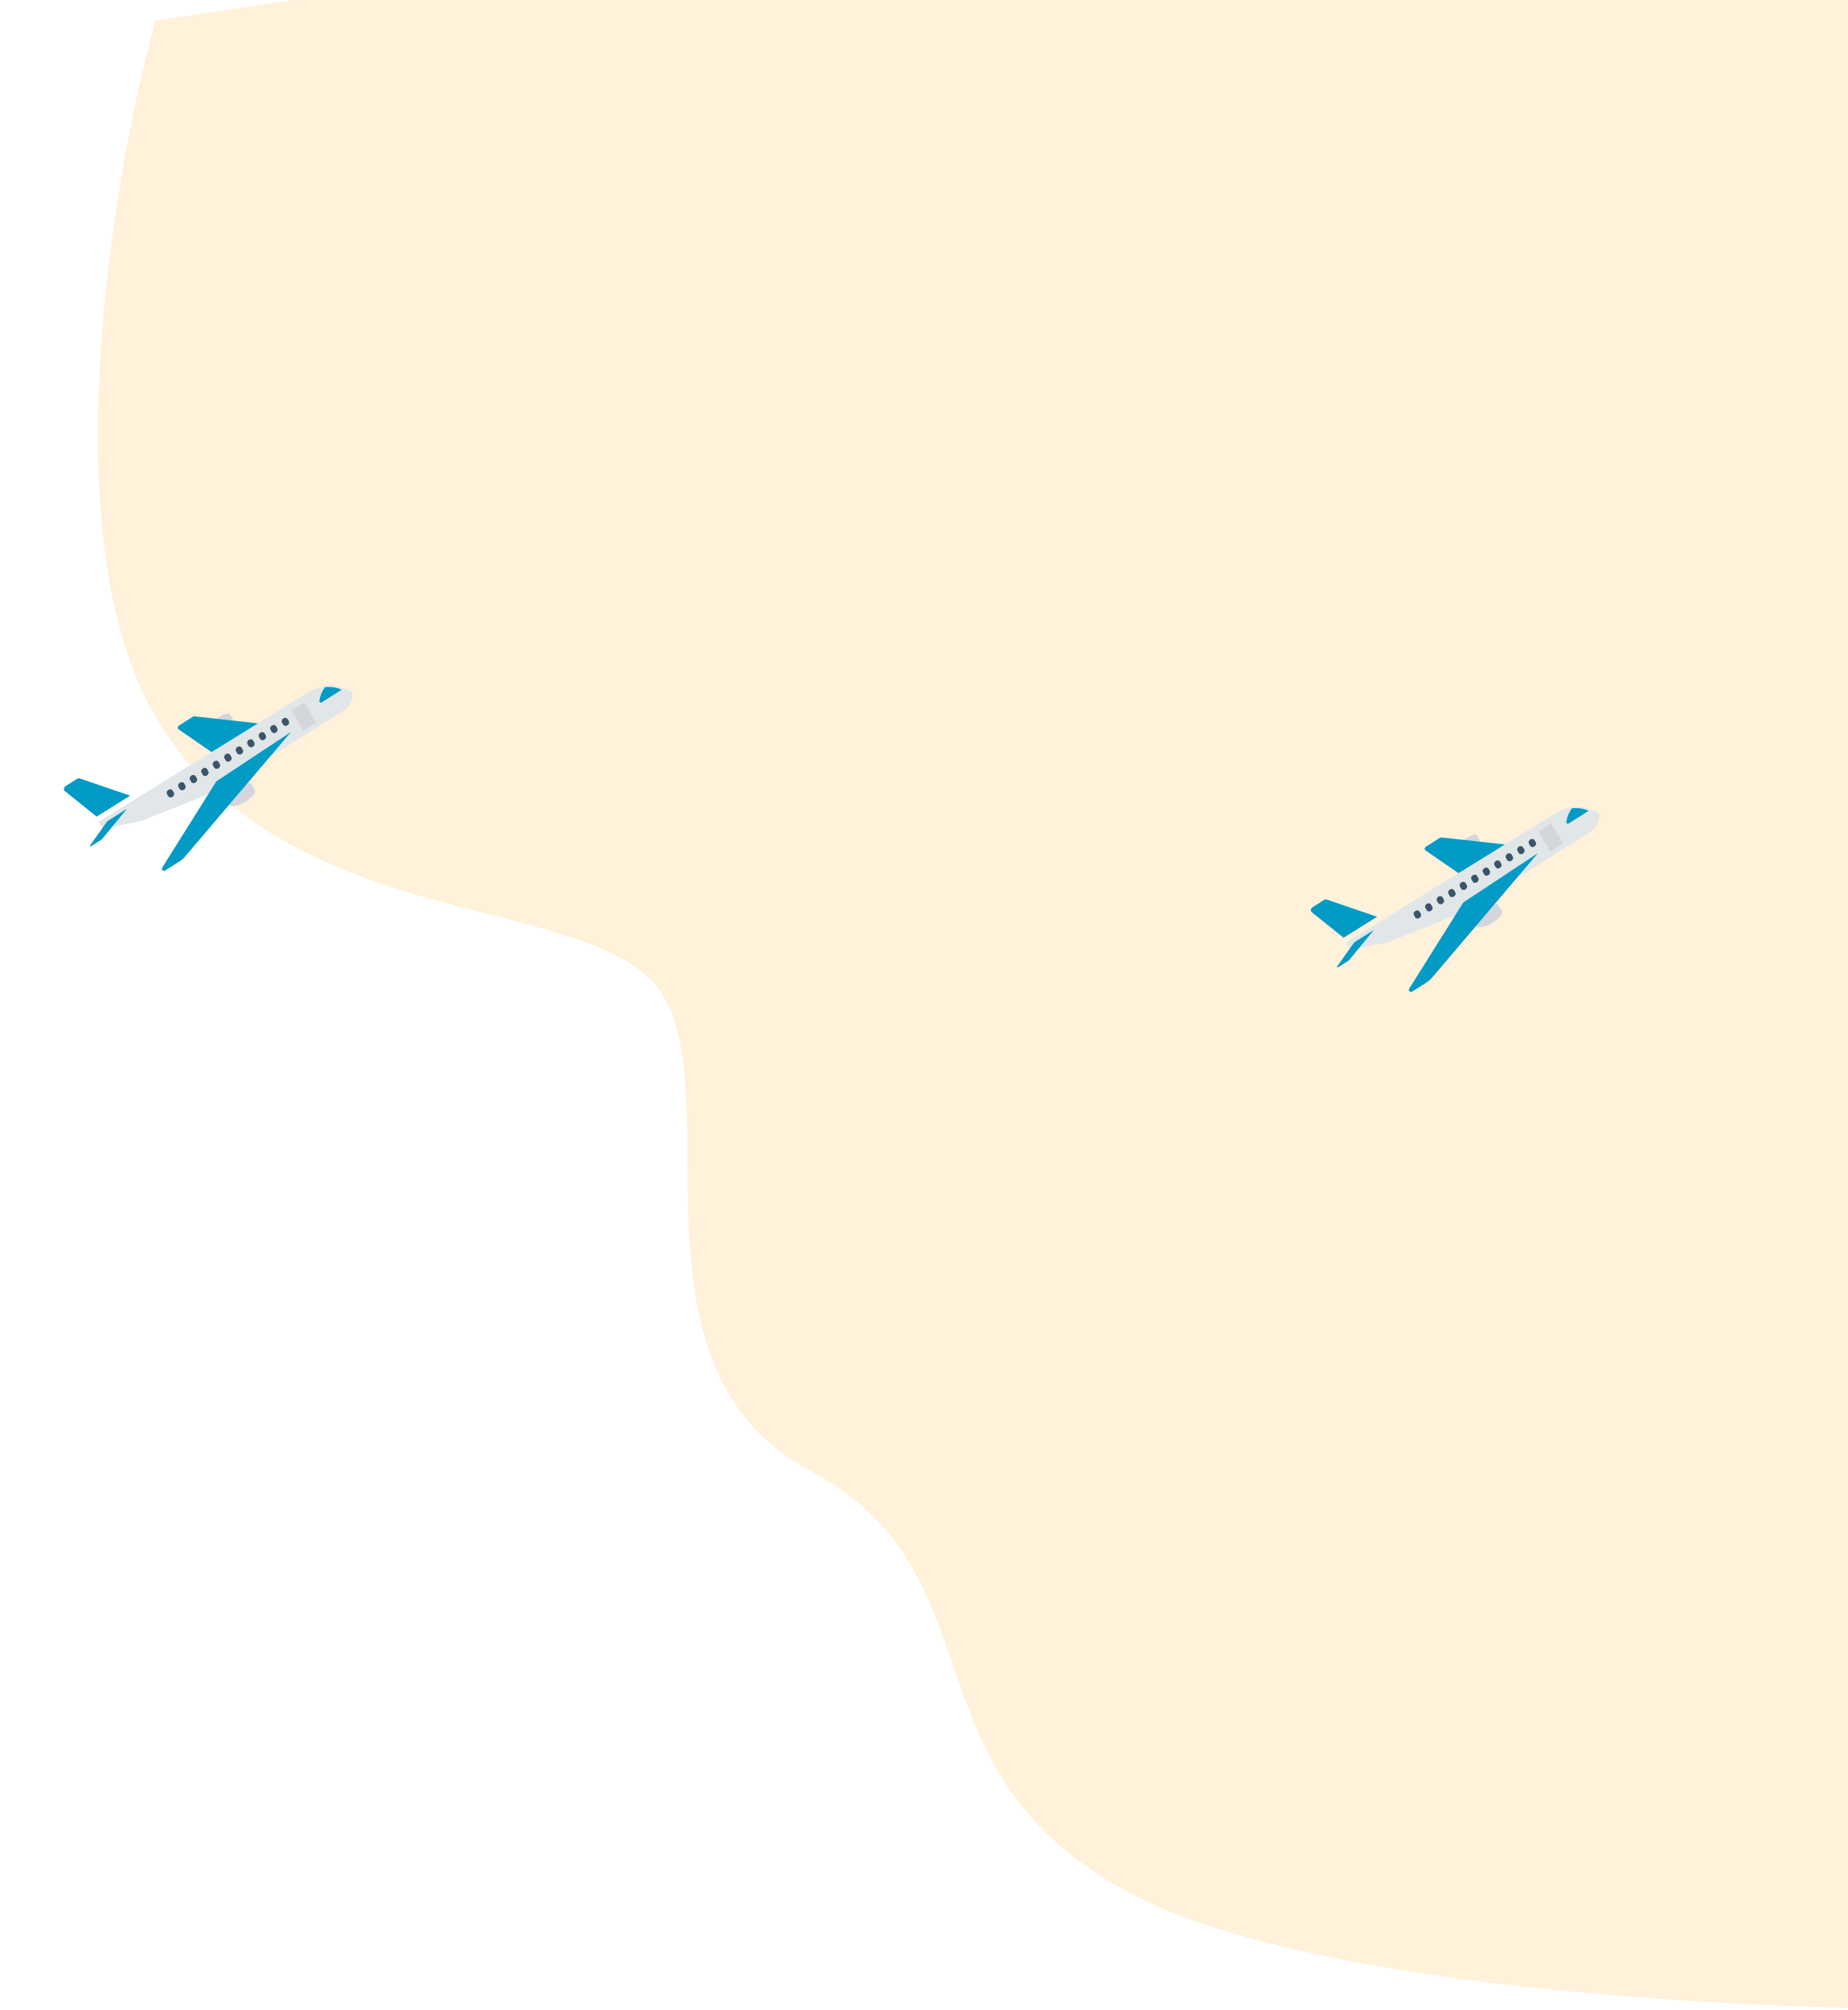
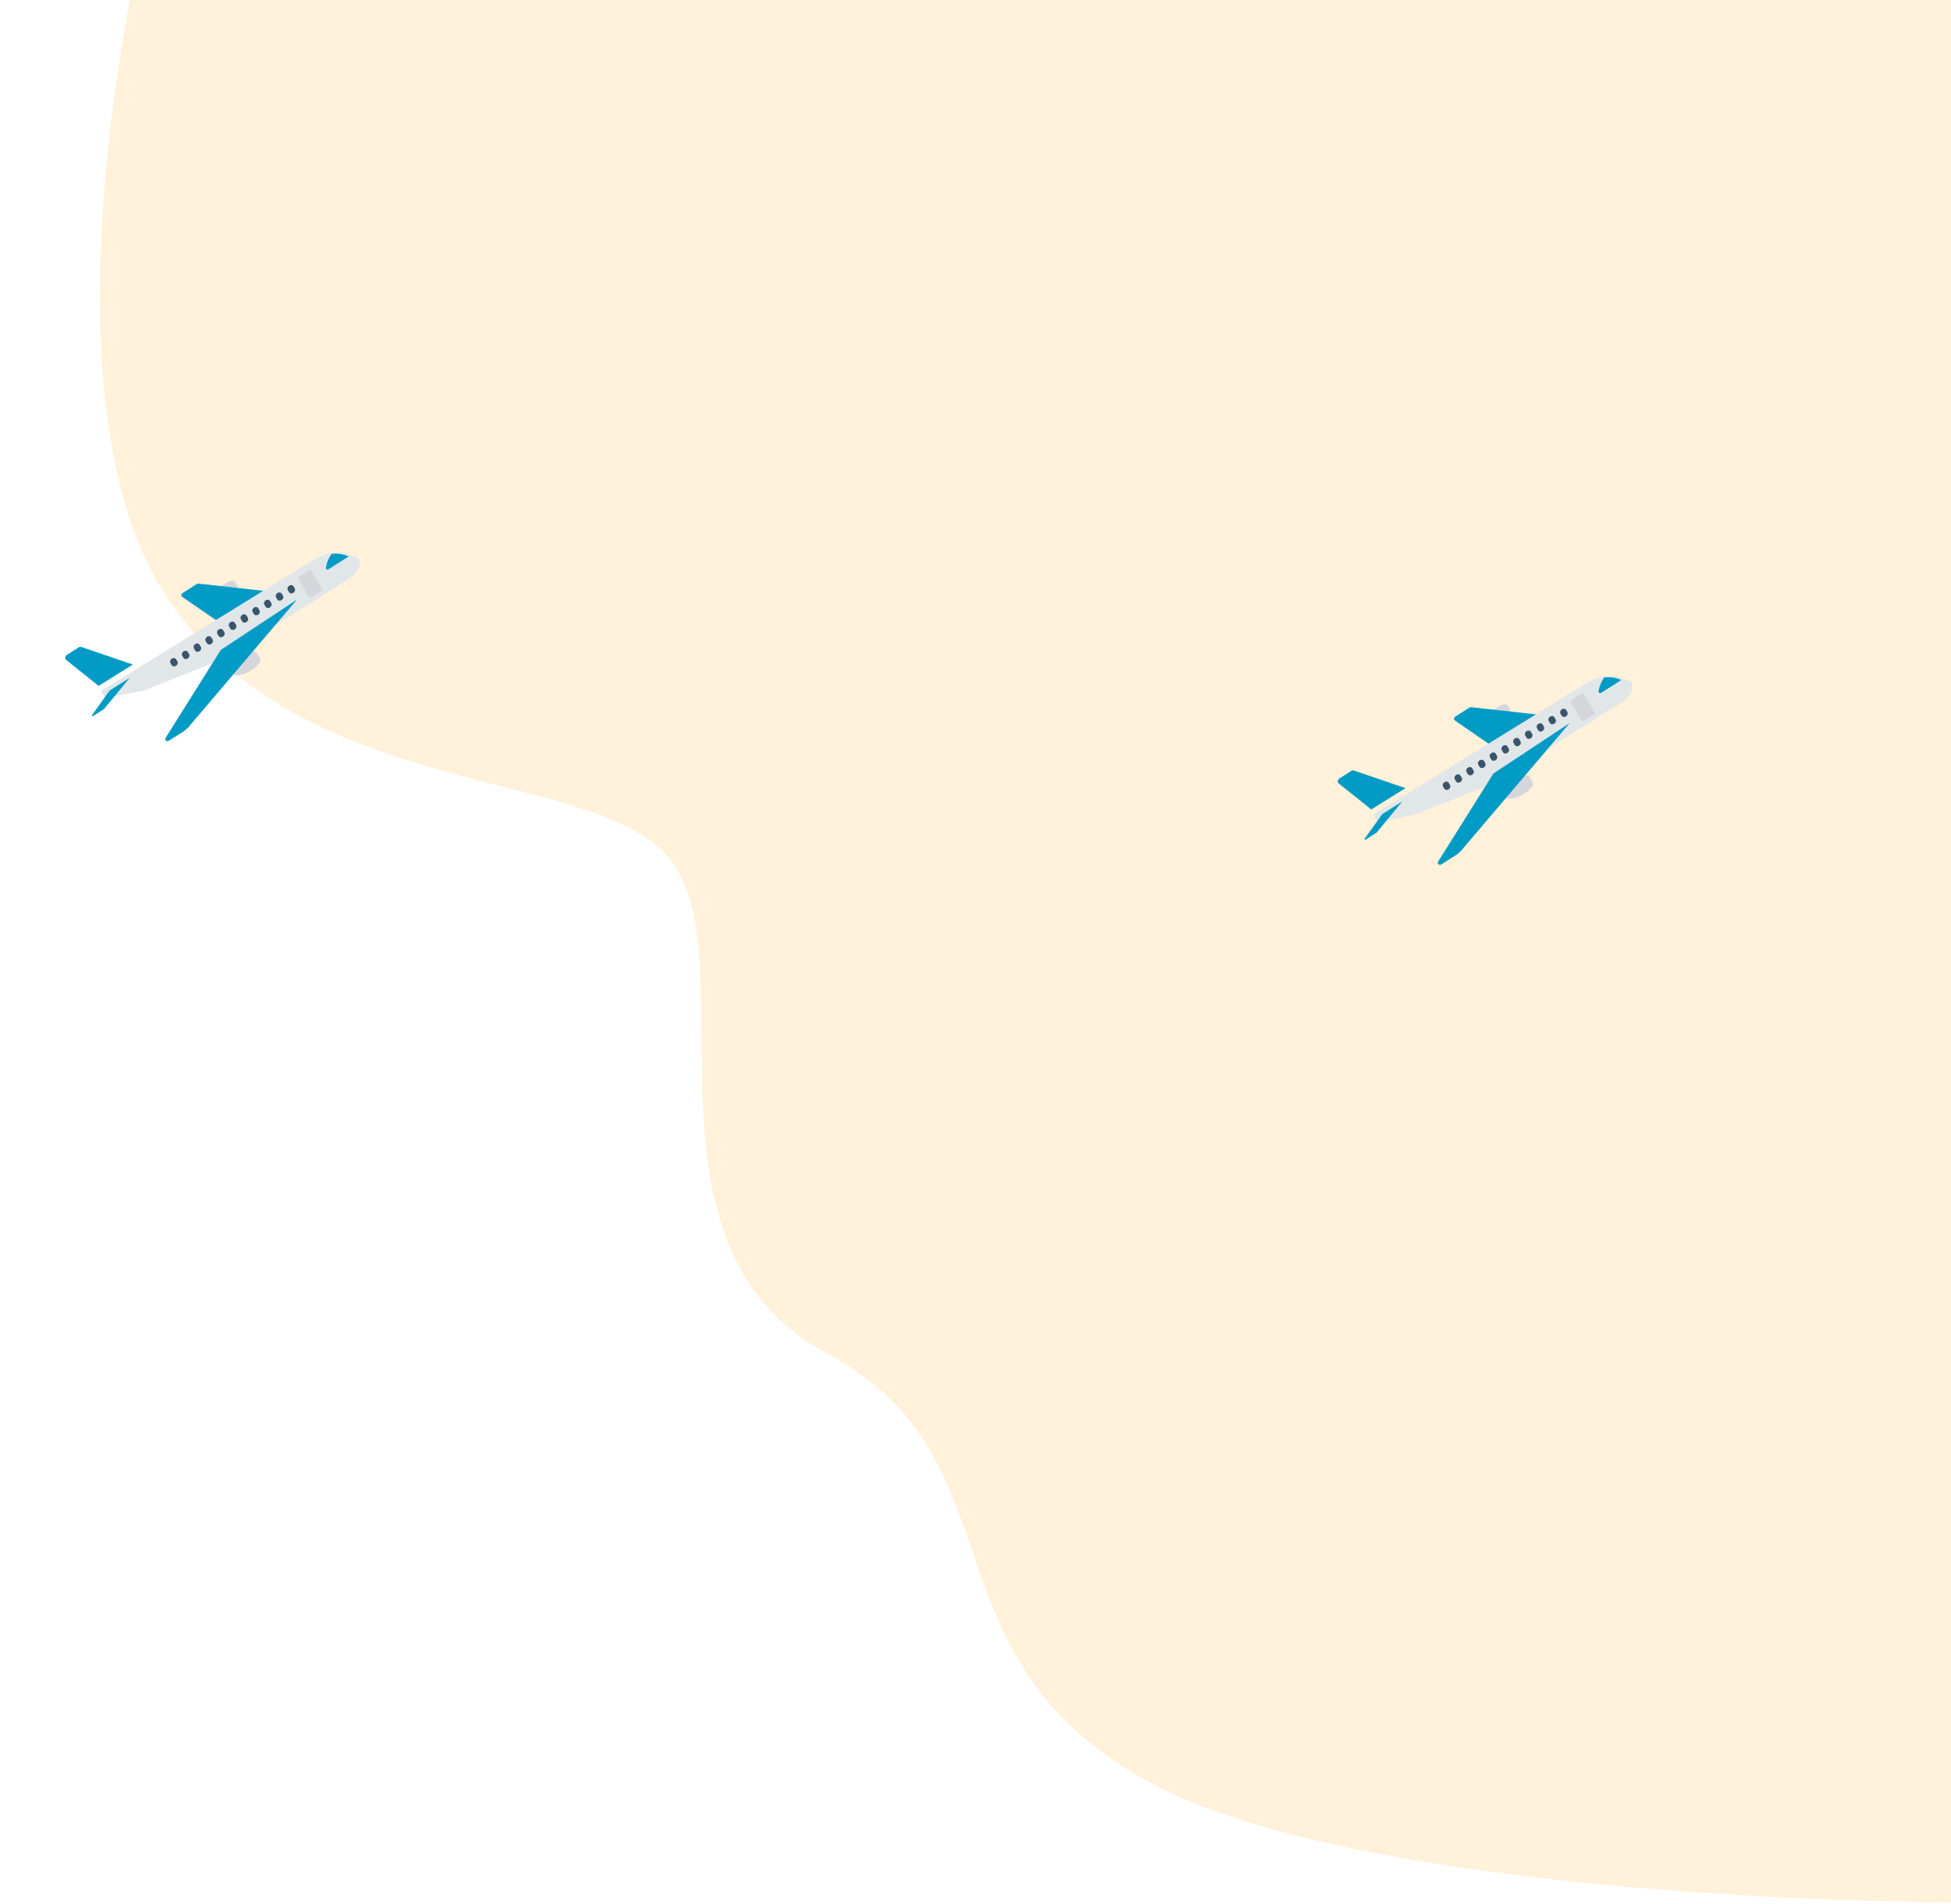
- <svg xmlns="http://www.w3.org/2000/svg" width="717" height="780" viewBox="0 0 717 780" fill="none">
-   <path d="M60.307 278C19.907 209.2 43.474 69.333 60.307 8L739.807 -93L804.307 178.5L765.807 779.5C687.14 780.5 511.707 773 439.307 735C348.807 687.5 389.807 611 314.807 571C239.807 531 282.807 425.5 256.807 385.5C230.807 345.5 110.807 364 60.307 278Z" fill="#FFF1DA" />
-   <path d="M580.174 350.847C578.816 351.151 577.493 351.715 576.287 352.502C573.147 354.504 571.319 357.36 572.206 358.883C573.093 360.405 576.358 360.015 579.499 358.014C580.721 357.255 581.806 356.284 582.688 355.162C583.098 354.62 583.171 353.944 582.876 353.439L581.724 351.462C581.431 350.955 580.823 350.714 580.174 350.847Z" fill="#D5D6DB" />
-   <path d="M572.287 323.854C571.303 324.075 570.343 324.484 569.469 325.055C567.192 326.506 565.866 328.577 566.509 329.68C567.151 330.783 569.52 330.5 571.797 329.049C572.682 328.498 573.469 327.794 574.109 326.98C574.406 326.587 574.459 326.098 574.245 325.732L573.41 324.3C573.198 323.933 572.758 323.758 572.287 323.854Z" fill="#D5D6DB" />
-   <path d="M559.473 324.985C559.254 324.96 559.02 325.019 558.817 325.148L553.469 328.556C553.022 328.84 552.843 329.388 553.07 329.779C553.122 329.869 553.193 329.945 553.279 330.004L566.461 339.089L584.294 327.724L559.473 324.985Z" fill="#029BC5" />
-   <path d="M615.85 323.7L567.318 354.252L538.605 365.677L523.962 368.588L522.351 365.851L603.246 315.904C605.657 314.409 608.343 313.492 611.032 313.245C612.209 313.143 613.372 313.182 614.493 313.361C615.487 313.512 616.43 313.802 617.294 314.224C618.258 314.703 620.092 314.758 620.687 315.711C620.689 315.709 622.091 320.084 615.85 323.7Z" fill="#E1E6E9" />
-   <path d="M567.961 350.209L546.966 383.679C546.704 384.15 546.86 384.676 547.314 384.855C547.592 384.965 547.933 384.922 548.219 384.74L553.563 381.35C554.591 380.697 555.501 379.869 556.238 378.915L596.954 331.046L567.961 350.209Z" fill="#029BC5" />
-   <path d="M514.982 349.092C514.632 348.972 514.215 349.034 513.863 349.258L509.446 352.072C508.844 352.455 508.604 353.191 508.91 353.717C508.968 353.817 509.044 353.905 509.134 353.977L521.511 363.89L534.524 355.762L514.982 349.092Z" fill="#029BC5" />
-   <path d="M525.659 365.677L518.998 375.006C518.9 375.14 518.923 375.308 519.049 375.382C519.14 375.435 519.264 375.425 519.365 375.358L523.493 372.742C523.525 372.721 523.554 372.696 523.578 372.667L533.312 360.832L525.659 365.677Z" fill="#029BC5" />
-   <path d="M613.697 313.763C612.542 313.578 611.344 313.538 610.132 313.645C608.951 315.296 608.196 317.151 607.943 319.024C607.924 319.4 608.227 319.671 608.62 319.629C608.742 319.616 608.864 319.573 608.973 319.504L616.581 314.66C615.692 314.221 614.72 313.919 613.697 313.763Z" fill="#029BC5" />
-   <path d="M597.117 322.671L602.084 319.534L606.711 327.403L601.744 330.54L597.117 322.671Z" fill="#D5D6DB" />
-   <path d="M593.992 325.783C593.394 326.163 593.154 326.891 593.458 327.411L593.95 328.253C594.274 328.76 595.014 328.849 595.602 328.452C596.162 328.074 596.387 327.387 596.117 326.88L595.625 326.038C595.321 325.519 594.591 325.405 593.992 325.783Z" fill="#3A556A" />
-   <path d="M589.528 328.556C588.929 328.935 588.69 329.664 588.994 330.184L589.486 331.026C589.81 331.532 590.549 331.621 591.137 331.224C591.697 330.847 591.923 330.16 591.653 329.653L591.161 328.811C590.857 328.292 590.126 328.178 589.528 328.556Z" fill="#3A556A" />
-   <path d="M585.062 331.329C584.464 331.709 584.226 332.437 584.529 332.956L585.021 333.798C585.345 334.304 586.085 334.394 586.673 333.997C587.233 333.619 587.458 332.932 587.188 332.425L586.696 331.583C586.392 331.064 585.661 330.95 585.062 331.329Z" fill="#3A556A" />
-   <path d="M580.597 334.102C580 334.481 579.761 335.209 580.065 335.728L580.557 336.57C580.881 337.077 581.62 337.166 582.209 336.769C582.768 336.391 582.994 335.705 582.724 335.198L582.232 334.356C581.928 333.836 581.196 333.722 580.597 334.102Z" fill="#3A556A" />
-   <path d="M576.133 336.874C575.535 337.254 575.297 337.982 575.601 338.502L576.093 339.344C576.397 339.863 577.128 339.977 577.726 339.598C578.325 339.219 578.564 338.491 578.26 337.972L577.767 337.129C577.465 336.61 576.734 336.495 576.135 336.874C576.134 336.874 576.134 336.874 576.133 336.874Z" fill="#3A556A" />
-   <path d="M571.669 339.647C571.071 340.027 570.832 340.755 571.136 341.274L571.629 342.117C571.932 342.636 572.664 342.75 573.262 342.371C573.86 341.992 574.099 341.263 573.796 340.744L573.303 339.902C573 339.382 572.269 339.268 571.67 339.646C571.67 339.646 571.669 339.647 571.669 339.647Z" fill="#3A556A" />
-   <path d="M567.205 342.419C566.606 342.799 566.368 343.527 566.672 344.047L567.164 344.889C567.469 345.408 568.2 345.52 568.798 345.141C569.395 344.762 569.633 344.035 569.331 343.517L568.838 342.675C568.535 342.155 567.803 342.041 567.205 342.419Z" fill="#3A556A" />
-   <path d="M562.74 345.192C562.142 345.572 561.903 346.3 562.207 346.819L562.7 347.662C563.004 348.18 563.736 348.293 564.333 347.914C564.93 347.535 565.168 346.808 564.866 346.289L564.374 345.447C564.07 344.927 563.339 344.813 562.74 345.192Z" fill="#3A556A" />
-   <path d="M558.276 347.964C557.677 348.344 557.439 349.072 557.743 349.592L558.235 350.434C558.54 350.953 559.271 351.065 559.869 350.686C560.466 350.307 560.704 349.58 560.402 349.062L559.909 348.219C559.605 347.7 558.874 347.586 558.276 347.964Z" fill="#3A556A" />
-   <path d="M553.81 350.737C553.211 351.116 552.972 351.845 553.276 352.364L553.277 352.365L553.769 353.207C554.074 353.726 554.805 353.839 555.403 353.459C556 353.08 556.238 352.354 555.936 351.835L555.443 350.993C555.14 350.473 554.409 350.359 553.81 350.737Z" fill="#3A556A" />
-   <path d="M549.347 353.509C548.748 353.888 548.509 354.616 548.813 355.136L548.814 355.137L549.306 355.979C549.611 356.498 550.342 356.61 550.94 356.231C551.537 355.852 551.775 355.125 551.473 354.607L550.98 353.764C550.677 353.245 549.945 353.131 549.347 353.509Z" fill="#3A556A" />
-   <path d="M96.174 303.847C94.816 304.151 93.493 304.715 92.287 305.502C89.147 307.504 87.319 310.36 88.206 311.883C89.093 313.405 92.358 313.015 95.499 311.014C96.721 310.255 97.806 309.284 98.688 308.162C99.098 307.62 99.171 306.944 98.876 306.439L97.724 304.462C97.431 303.955 96.823 303.714 96.174 303.847Z" fill="#D5D6DB" />
-   <path d="M88.287 276.854C87.302 277.075 86.343 277.484 85.469 278.055C83.192 279.506 81.866 281.577 82.509 282.68C83.151 283.782 85.52 283.5 87.796 282.049C88.682 281.498 89.469 280.794 90.109 279.98C90.406 279.587 90.459 279.098 90.245 278.732L89.41 277.3C89.198 276.933 88.757 276.758 88.287 276.854Z" fill="#D5D6DB" />
-   <path d="M75.473 277.985C75.254 277.96 75.02 278.018 74.817 278.148L69.469 281.556C69.022 281.84 68.843 282.388 69.07 282.779C69.122 282.869 69.193 282.945 69.279 283.004L82.461 292.089L100.294 280.724L75.473 277.985Z" fill="#029BC5" />
-   <path d="M131.85 276.7L83.318 307.252L54.605 318.677L39.962 321.588L38.351 318.851L119.246 268.904C121.657 267.409 124.343 266.492 127.032 266.245C128.209 266.143 129.372 266.182 130.493 266.361C131.487 266.512 132.43 266.802 133.294 267.224C134.258 267.703 136.092 267.758 136.687 268.711C136.689 268.709 138.091 273.083 131.85 276.7Z" fill="#E1E6E9" />
-   <path d="M83.962 303.209L62.966 336.679C62.704 337.15 62.86 337.676 63.313 337.855C63.592 337.965 63.933 337.922 64.219 337.74L69.563 334.35C70.591 333.697 71.501 332.869 72.237 331.915L112.954 284.046L83.962 303.209Z" fill="#029BC5" />
-   <path d="M30.982 302.092C30.632 301.972 30.215 302.034 29.863 302.258L25.446 305.072C24.844 305.455 24.604 306.191 24.91 306.717C24.968 306.817 25.044 306.905 25.134 306.977L37.511 316.89L50.524 308.762L30.982 302.092Z" fill="#029BC5" />
-   <path d="M41.66 318.677L34.998 328.006C34.9 328.14 34.923 328.308 35.049 328.382C35.14 328.435 35.264 328.425 35.365 328.358L39.493 325.742C39.525 325.721 39.554 325.696 39.578 325.667L49.312 313.832L41.66 318.677Z" fill="#029BC5" />
-   <path d="M129.697 266.763C128.542 266.578 127.345 266.538 126.132 266.645C124.951 268.296 124.196 270.151 123.943 272.024C123.924 272.4 124.228 272.671 124.62 272.629C124.743 272.616 124.864 272.573 124.973 272.504L132.581 267.66C131.692 267.221 130.72 266.919 129.697 266.763Z" fill="#029BC5" />
-   <path d="M113.117 275.671L118.084 272.534L122.711 280.403L117.744 283.54L113.117 275.671Z" fill="#D5D6DB" />
-   <path d="M109.992 278.783C109.393 279.163 109.154 279.891 109.458 280.411L109.95 281.253C110.274 281.76 111.013 281.849 111.602 281.452C112.162 281.074 112.387 280.387 112.117 279.88L111.625 279.038C111.321 278.519 110.59 278.405 109.992 278.783Z" fill="#3A556A" />
-   <path d="M105.528 281.556C104.929 281.935 104.69 282.664 104.994 283.184L105.486 284.026C105.81 284.532 106.549 284.621 107.137 284.224C107.697 283.847 107.923 283.16 107.653 282.653L107.161 281.811C106.857 281.292 106.126 281.178 105.528 281.556Z" fill="#3A556A" />
-   <path d="M101.062 284.329C100.464 284.709 100.225 285.437 100.529 285.956L101.021 286.798C101.345 287.304 102.084 287.394 102.673 286.997C103.233 286.619 103.458 285.932 103.188 285.425L102.696 284.583C102.392 284.064 101.66 283.95 101.062 284.329Z" fill="#3A556A" />
-   <path d="M96.597 287.102C95.999 287.481 95.761 288.209 96.065 288.728L96.557 289.57C96.881 290.077 97.62 290.166 98.208 289.769C98.768 289.391 98.994 288.705 98.724 288.198L98.232 287.356C97.927 286.836 97.196 286.722 96.597 287.102Z" fill="#3A556A" />
-   <path d="M92.133 289.874C91.535 290.254 91.297 290.982 91.6 291.502L92.093 292.344C92.397 292.863 93.128 292.977 93.726 292.598C94.325 292.219 94.564 291.491 94.26 290.972L93.767 290.129C93.464 289.61 92.733 289.495 92.135 289.874C92.134 289.874 92.134 289.874 92.133 289.874Z" fill="#3A556A" />
-   <path d="M87.669 292.647C87.071 293.027 86.832 293.755 87.136 294.274L87.629 295.117C87.932 295.636 88.664 295.75 89.262 295.371C89.86 294.992 90.099 294.263 89.796 293.744L89.303 292.902C89 292.382 88.269 292.268 87.67 292.646C87.67 292.646 87.669 292.647 87.669 292.647Z" fill="#3A556A" />
-   <path d="M83.204 295.419C82.606 295.799 82.368 296.527 82.671 297.047L83.164 297.889C83.469 298.408 84.2 298.52 84.798 298.141C85.394 297.762 85.633 297.035 85.331 296.517L84.838 295.675C84.534 295.155 83.803 295.041 83.204 295.419Z" fill="#3A556A" />
-   <path d="M78.74 298.192C78.142 298.572 77.903 299.3 78.207 299.819L78.699 300.662C79.004 301.18 79.736 301.293 80.333 300.914C80.93 300.535 81.168 299.808 80.866 299.289L80.373 298.447C80.07 297.927 79.339 297.813 78.74 298.192Z" fill="#3A556A" />
-   <path d="M74.276 300.964C73.677 301.344 73.439 302.072 73.743 302.592L74.235 303.434C74.54 303.953 75.271 304.065 75.869 303.686C76.466 303.307 76.704 302.58 76.402 302.062L75.909 301.219C75.605 300.7 74.874 300.586 74.276 300.964Z" fill="#3A556A" />
-   <path d="M69.81 303.737C69.211 304.116 68.972 304.845 69.276 305.364L69.277 305.365L69.769 306.207C70.074 306.726 70.805 306.839 71.403 306.459C72 306.08 72.238 305.354 71.936 304.835L71.443 303.993C71.14 303.473 70.409 303.359 69.81 303.737Z" fill="#3A556A" />
-   <path d="M65.347 306.509C64.748 306.888 64.509 307.616 64.813 308.136L64.814 308.137L65.306 308.979C65.611 309.498 66.342 309.61 66.94 309.231C67.537 308.852 67.775 308.125 67.473 307.607L66.98 306.764C66.676 306.245 65.945 306.131 65.347 306.509Z" fill="#3A556A" />
+ <svg xmlns="http://www.w3.org/2000/svg" width="742" height="724" viewBox="0 0 742 724" fill="none">
+   <path d="M60.307 222C19.907 153.2 43.474 13.333 60.307 -48L739.807 -149L804.307 122.5L765.807 723.5C687.14 724.5 511.707 717 439.307 679C348.807 631.5 389.807 555 314.807 515C239.807 475 282.807 369.5 256.807 329.5C230.807 289.5 110.807 308 60.307 222Z" fill="#FFF1DA" />
+   <path d="M580.174 294.847C578.816 295.151 577.493 295.715 576.287 296.502C573.147 298.504 571.319 301.36 572.206 302.883C573.093 304.405 576.358 304.015 579.499 302.014C580.721 301.255 581.806 300.284 582.688 299.162C583.098 298.62 583.171 297.944 582.876 297.439L581.724 295.462C581.431 294.955 580.823 294.714 580.174 294.847Z" fill="#D5D6DB" />
+   <path d="M572.287 267.854C571.303 268.075 570.343 268.484 569.469 269.055C567.192 270.506 565.866 272.577 566.509 273.68C567.151 274.782 569.52 274.5 571.797 273.049C572.682 272.498 573.469 271.794 574.109 270.98C574.406 270.587 574.459 270.098 574.245 269.732L573.41 268.3C573.198 267.933 572.758 267.758 572.287 267.854Z" fill="#D5D6DB" />
+   <path d="M559.473 268.985C559.254 268.96 559.02 269.018 558.817 269.148L553.469 272.556C553.022 272.84 552.843 273.388 553.07 273.779C553.122 273.869 553.193 273.945 553.279 274.004L566.461 283.089L584.294 271.724L559.473 268.985Z" fill="#029BC5" />
+   <path d="M615.85 267.7L567.318 298.252L538.605 309.677L523.962 312.588L522.351 309.851L603.246 259.904C605.657 258.409 608.343 257.492 611.032 257.245C612.209 257.143 613.372 257.182 614.493 257.361C615.487 257.512 616.43 257.802 617.294 258.224C618.258 258.703 620.092 258.758 620.687 259.711C620.689 259.709 622.091 264.083 615.85 267.7Z" fill="#E1E6E9" />
+   <path d="M567.961 294.209L546.966 327.679C546.704 328.15 546.86 328.676 547.314 328.855C547.592 328.965 547.933 328.922 548.219 328.74L553.563 325.35C554.591 324.697 555.501 323.869 556.238 322.915L596.954 275.046L567.961 294.209Z" fill="#029BC5" />
+   <path d="M514.982 293.092C514.632 292.972 514.215 293.034 513.863 293.258L509.446 296.072C508.844 296.455 508.604 297.191 508.91 297.717C508.968 297.817 509.044 297.905 509.134 297.977L521.511 307.89L534.524 299.762L514.982 293.092Z" fill="#029BC5" />
+   <path d="M525.659 309.677L518.998 319.006C518.9 319.14 518.923 319.308 519.049 319.382C519.14 319.435 519.264 319.425 519.365 319.358L523.493 316.742C523.525 316.721 523.554 316.696 523.578 316.667L533.312 304.832L525.659 309.677Z" fill="#029BC5" />
+   <path d="M613.697 257.763C612.542 257.578 611.344 257.538 610.132 257.645C608.951 259.296 608.196 261.151 607.943 263.024C607.924 263.4 608.227 263.671 608.62 263.629C608.742 263.616 608.864 263.573 608.973 263.504L616.581 258.66C615.692 258.221 614.72 257.919 613.697 257.763Z" fill="#029BC5" />
+   <path d="M597.117 266.671L602.084 263.534L606.711 271.403L601.744 274.54L597.117 266.671Z" fill="#D5D6DB" />
+   <path d="M593.992 269.783C593.394 270.163 593.154 270.891 593.458 271.411L593.95 272.253C594.274 272.76 595.014 272.849 595.602 272.452C596.162 272.074 596.387 271.387 596.117 270.88L595.625 270.038C595.321 269.519 594.591 269.405 593.992 269.783Z" fill="#3A556A" />
+   <path d="M589.528 272.556C588.929 272.935 588.69 273.664 588.994 274.184L589.486 275.026C589.81 275.532 590.549 275.621 591.137 275.224C591.697 274.847 591.923 274.16 591.653 273.653L591.161 272.811C590.857 272.292 590.126 272.178 589.528 272.556Z" fill="#3A556A" />
+   <path d="M585.062 275.329C584.464 275.709 584.226 276.437 584.529 276.956L585.021 277.798C585.345 278.304 586.085 278.394 586.673 277.997C587.233 277.619 587.458 276.932 587.188 276.425L586.696 275.583C586.392 275.064 585.661 274.95 585.062 275.329Z" fill="#3A556A" />
+   <path d="M580.597 278.102C580 278.481 579.761 279.209 580.065 279.728L580.557 280.57C580.881 281.077 581.62 281.166 582.209 280.769C582.768 280.391 582.994 279.705 582.724 279.198L582.232 278.356C581.928 277.836 581.196 277.722 580.597 278.102Z" fill="#3A556A" />
+   <path d="M576.133 280.874C575.535 281.254 575.297 281.982 575.601 282.502L576.093 283.344C576.397 283.863 577.128 283.977 577.726 283.598C578.325 283.219 578.564 282.491 578.26 281.972L577.767 281.129C577.465 280.61 576.734 280.495 576.135 280.874C576.134 280.874 576.134 280.874 576.133 280.874Z" fill="#3A556A" />
+   <path d="M571.669 283.647C571.071 284.027 570.832 284.755 571.136 285.274L571.629 286.117C571.932 286.636 572.664 286.75 573.262 286.371C573.86 285.992 574.099 285.263 573.796 284.744L573.303 283.902C573 283.382 572.269 283.268 571.67 283.646C571.67 283.646 571.669 283.647 571.669 283.647Z" fill="#3A556A" />
+   <path d="M567.205 286.419C566.606 286.799 566.368 287.527 566.672 288.047L567.164 288.889C567.469 289.408 568.2 289.52 568.798 289.141C569.395 288.762 569.633 288.035 569.331 287.517L568.838 286.675C568.535 286.155 567.803 286.041 567.205 286.419Z" fill="#3A556A" />
+   <path d="M562.74 289.192C562.142 289.572 561.903 290.3 562.207 290.819L562.7 291.662C563.004 292.18 563.736 292.293 564.333 291.914C564.93 291.535 565.168 290.808 564.866 290.289L564.374 289.447C564.07 288.927 563.339 288.813 562.74 289.192Z" fill="#3A556A" />
+   <path d="M558.276 291.964C557.677 292.344 557.439 293.072 557.743 293.592L558.235 294.434C558.54 294.953 559.271 295.065 559.869 294.686C560.466 294.307 560.704 293.58 560.402 293.062L559.909 292.219C559.605 291.7 558.874 291.586 558.276 291.964Z" fill="#3A556A" />
+   <path d="M553.81 294.737C553.211 295.116 552.972 295.845 553.276 296.364L553.277 296.365L553.769 297.207C554.074 297.726 554.805 297.839 555.403 297.459C556 297.08 556.238 296.354 555.936 295.835L555.443 294.993C555.14 294.473 554.409 294.359 553.81 294.737Z" fill="#3A556A" />
+   <path d="M549.347 297.509C548.748 297.888 548.509 298.616 548.813 299.136L548.814 299.137L549.306 299.979C549.611 300.498 550.342 300.61 550.94 300.231C551.537 299.852 551.775 299.125 551.473 298.607L550.98 297.764C550.677 297.245 549.945 297.131 549.347 297.509Z" fill="#3A556A" />
+   <path d="M96.174 247.847C94.816 248.151 93.493 248.715 92.287 249.502C89.147 251.504 87.319 254.36 88.206 255.883C89.093 257.405 92.358 257.015 95.499 255.014C96.721 254.255 97.806 253.284 98.688 252.162C99.098 251.62 99.171 250.944 98.876 250.439L97.724 248.462C97.431 247.955 96.823 247.714 96.174 247.847Z" fill="#D5D6DB" />
+   <path d="M88.287 220.854C87.302 221.075 86.343 221.484 85.469 222.055C83.192 223.506 81.866 225.577 82.509 226.68C83.151 227.783 85.52 227.5 87.796 226.049C88.682 225.498 89.469 224.794 90.109 223.98C90.406 223.587 90.459 223.098 90.245 222.732L89.41 221.3C89.198 220.933 88.757 220.758 88.287 220.854Z" fill="#D5D6DB" />
+   <path d="M75.473 221.985C75.254 221.96 75.02 222.019 74.817 222.148L69.469 225.556C69.022 225.84 68.843 226.388 69.07 226.779C69.122 226.869 69.193 226.945 69.279 227.004L82.461 236.089L100.294 224.724L75.473 221.985Z" fill="#029BC5" />
+   <path d="M131.85 220.7L83.318 251.252L54.605 262.677L39.962 265.588L38.351 262.851L119.246 212.904C121.657 211.409 124.343 210.492 127.032 210.245C128.209 210.143 129.372 210.182 130.493 210.361C131.487 210.512 132.43 210.802 133.294 211.224C134.258 211.703 136.092 211.758 136.687 212.711C136.689 212.709 138.091 217.084 131.85 220.7Z" fill="#E1E6E9" />
+   <path d="M83.962 247.209L62.966 280.679C62.704 281.15 62.86 281.676 63.313 281.855C63.592 281.965 63.933 281.922 64.219 281.74L69.563 278.35C70.591 277.697 71.501 276.869 72.237 275.915L112.954 228.046L83.962 247.209Z" fill="#029BC5" />
+   <path d="M30.982 246.092C30.632 245.972 30.215 246.034 29.863 246.258L25.446 249.072C24.844 249.455 24.604 250.191 24.91 250.717C24.968 250.817 25.044 250.905 25.134 250.977L37.511 260.89L50.524 252.762L30.982 246.092Z" fill="#029BC5" />
+   <path d="M41.66 262.677L34.998 272.006C34.9 272.14 34.923 272.308 35.049 272.382C35.14 272.435 35.264 272.425 35.365 272.358L39.493 269.742C39.525 269.721 39.554 269.696 39.578 269.667L49.312 257.832L41.66 262.677Z" fill="#029BC5" />
+   <path d="M129.697 210.763C128.542 210.578 127.345 210.538 126.132 210.645C124.951 212.296 124.196 214.151 123.943 216.024C123.924 216.4 124.228 216.671 124.62 216.629C124.743 216.616 124.864 216.573 124.973 216.504L132.581 211.66C131.692 211.221 130.72 210.919 129.697 210.763Z" fill="#029BC5" />
+   <path d="M113.117 219.671L118.084 216.534L122.711 224.403L117.744 227.54L113.117 219.671Z" fill="#D5D6DB" />
+   <path d="M109.992 222.783C109.393 223.163 109.154 223.891 109.458 224.411L109.95 225.253C110.274 225.76 111.013 225.849 111.602 225.452C112.162 225.074 112.387 224.387 112.117 223.88L111.625 223.038C111.321 222.519 110.59 222.405 109.992 222.783Z" fill="#3A556A" />
+   <path d="M105.528 225.556C104.929 225.935 104.69 226.664 104.994 227.184L105.486 228.026C105.81 228.532 106.549 228.621 107.137 228.224C107.697 227.847 107.923 227.16 107.653 226.653L107.161 225.811C106.857 225.292 106.126 225.178 105.528 225.556Z" fill="#3A556A" />
+   <path d="M101.062 228.329C100.464 228.709 100.225 229.437 100.529 229.956L101.021 230.798C101.345 231.304 102.084 231.394 102.673 230.997C103.233 230.619 103.458 229.932 103.188 229.425L102.696 228.583C102.392 228.064 101.66 227.95 101.062 228.329Z" fill="#3A556A" />
+   <path d="M96.597 231.102C95.999 231.481 95.761 232.209 96.065 232.728L96.557 233.57C96.881 234.077 97.62 234.166 98.208 233.769C98.768 233.391 98.994 232.705 98.724 232.198L98.232 231.356C97.927 230.836 97.196 230.722 96.597 231.102Z" fill="#3A556A" />
+   <path d="M92.133 233.874C91.535 234.254 91.297 234.982 91.6 235.502L92.093 236.344C92.397 236.863 93.128 236.977 93.726 236.598C94.325 236.219 94.564 235.491 94.26 234.972L93.767 234.129C93.464 233.61 92.733 233.495 92.135 233.874C92.134 233.874 92.134 233.874 92.133 233.874Z" fill="#3A556A" />
+   <path d="M87.669 236.647C87.071 237.027 86.832 237.755 87.136 238.274L87.629 239.117C87.932 239.636 88.664 239.75 89.262 239.371C89.86 238.992 90.099 238.263 89.796 237.744L89.303 236.902C89 236.382 88.269 236.268 87.67 236.646C87.67 236.646 87.669 236.647 87.669 236.647Z" fill="#3A556A" />
+   <path d="M83.204 239.419C82.606 239.799 82.368 240.527 82.671 241.047L83.164 241.889C83.469 242.408 84.2 242.52 84.798 242.141C85.394 241.762 85.633 241.035 85.331 240.517L84.838 239.675C84.534 239.155 83.803 239.041 83.204 239.419Z" fill="#3A556A" />
+   <path d="M78.74 242.192C78.142 242.572 77.903 243.3 78.207 243.819L78.699 244.662C79.004 245.18 79.736 245.293 80.333 244.914C80.93 244.535 81.168 243.808 80.866 243.289L80.373 242.447C80.07 241.927 79.339 241.813 78.74 242.192Z" fill="#3A556A" />
+   <path d="M74.276 244.964C73.677 245.344 73.439 246.072 73.743 246.592L74.235 247.434C74.54 247.953 75.271 248.065 75.869 247.686C76.466 247.307 76.704 246.58 76.402 246.062L75.909 245.219C75.605 244.7 74.874 244.586 74.276 244.964Z" fill="#3A556A" />
+   <path d="M69.81 247.737C69.211 248.116 68.972 248.845 69.276 249.364L69.277 249.365L69.769 250.207C70.074 250.726 70.805 250.839 71.403 250.459C72 250.08 72.238 249.354 71.936 248.835L71.443 247.993C71.14 247.473 70.409 247.359 69.81 247.737Z" fill="#3A556A" />
+   <path d="M65.347 250.509C64.748 250.888 64.509 251.616 64.813 252.136L64.814 252.137L65.306 252.979C65.611 253.498 66.342 253.61 66.94 253.231C67.537 252.852 67.775 252.125 67.473 251.607L66.98 250.764C66.676 250.245 65.945 250.131 65.347 250.509Z" fill="#3A556A" />
</svg>
